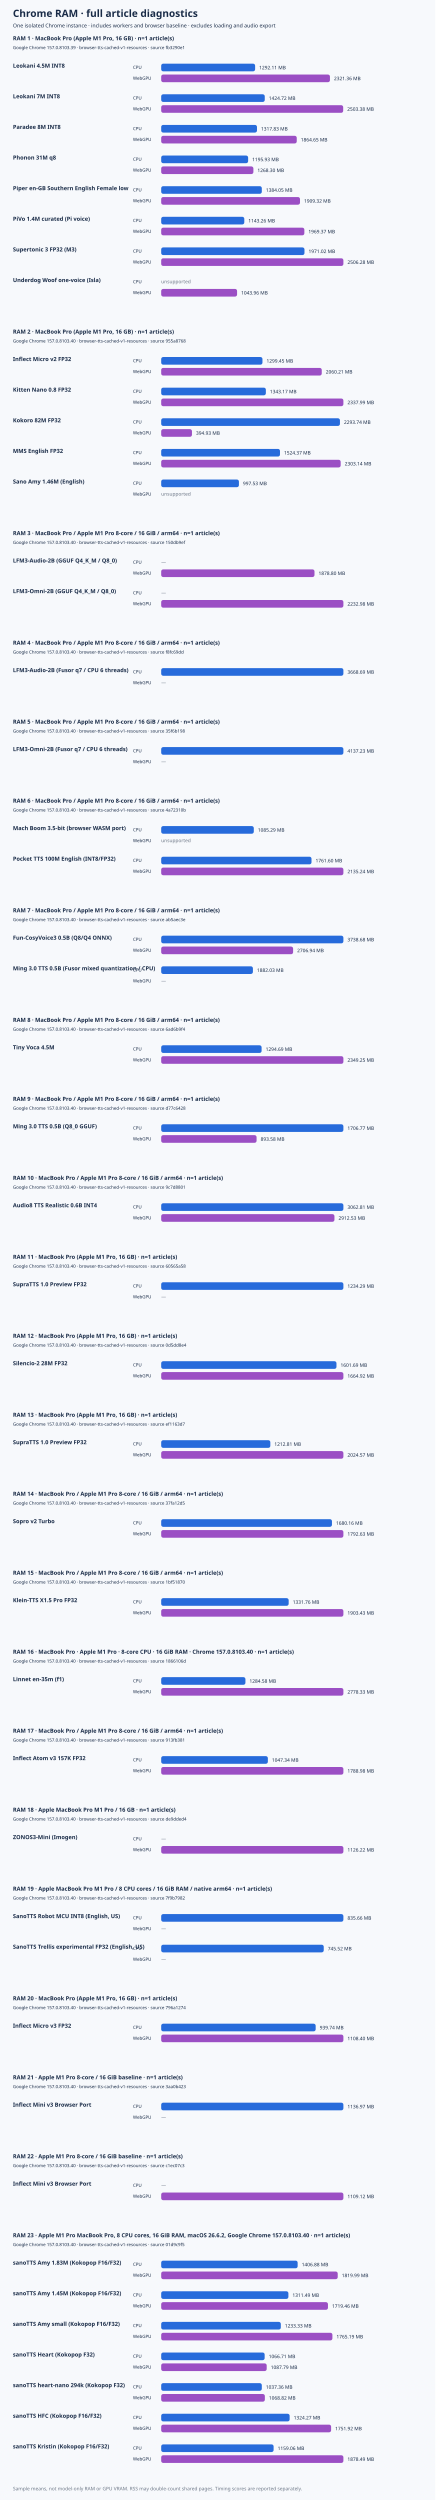
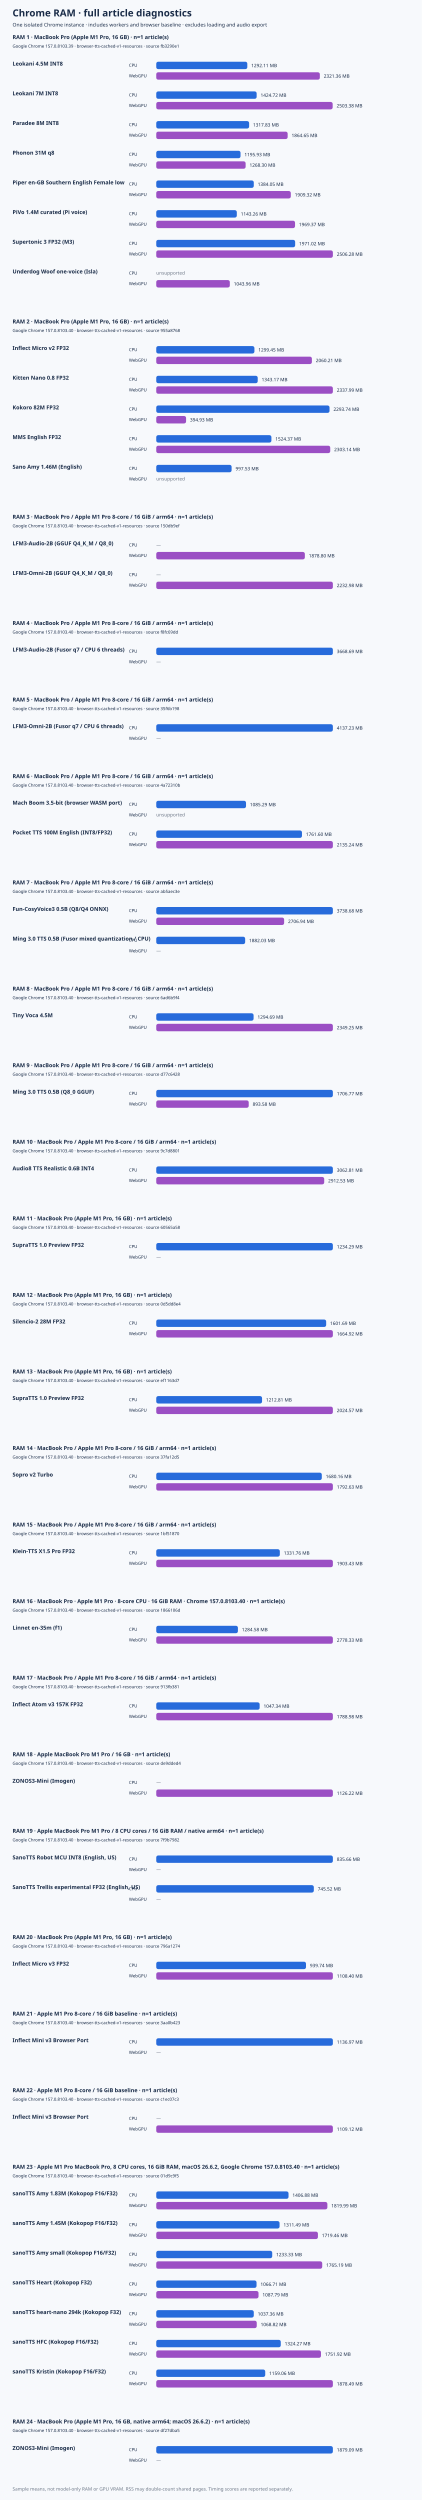
- <svg xmlns="http://www.w3.org/2000/svg" width="1080" height="6204" viewBox="0 0 1080 6204" role="img" aria-labelledby="title desc">
+ <svg xmlns="http://www.w3.org/2000/svg" width="1080" height="6400" viewBox="0 0 1080 6400" role="img" aria-labelledby="title desc">
  <rect width="100%" height="100%" fill="#f7f9fc" />
  <g font-family="system-ui,sans-serif" fill="#192b47">
    <text x="32" y="42" font-size="25" font-weight="700">Chrome RAM · full article diagnostics</text>
    <text x="32" y="68" font-size="13">One isolated Chrome instance · includes workers and browser baseline · excludes loading and audio export</text>
    <text x="32" y="100" font-size="14" font-weight="700">RAM 1 · MacBook Pro (Apple M1 Pro, 16 GB) · n=1 article(s)</text>
    <text x="32" y="122" font-size="11">Google Chrome 157.0.8103.39 · browser-tts-cached-v1-resources · source fb3290e1</text>
    <text x="32" y="168" font-size="14" font-weight="600">Leokani 4.5M INT8</text>
    <text x="330" y="171" font-size="11">CPU</text>
    <rect x="400" y="158" width="233.12" height="19" rx="5" fill="#276bdb" />
    <text x="643.12" y="172" font-size="12">1292.11 MB</text>
    <text x="330" y="198" font-size="11">WebGPU</text>
    <rect x="400" y="185" width="418.81" height="19" rx="5" fill="#9b4fc4" />
    <text x="828.81" y="199" font-size="12">2321.36 MB</text>
    <text x="32" y="244" font-size="14" font-weight="600">Leokani 7M INT8</text>
    <text x="330" y="247" font-size="11">CPU</text>
    <rect x="400" y="234" width="257.04" height="19" rx="5" fill="#276bdb" />
    <text x="667.04" y="248" font-size="12">1424.72 MB</text>
    <text x="330" y="274" font-size="11">WebGPU</text>
    <rect x="400" y="261" width="451.65" height="19" rx="5" fill="#9b4fc4" />
    <text x="861.65" y="275" font-size="12">2503.38 MB</text>
    <text x="32" y="320" font-size="14" font-weight="600">Paradee 8M INT8</text>
    <text x="330" y="323" font-size="11">CPU</text>
    <rect x="400" y="310" width="237.76" height="19" rx="5" fill="#276bdb" />
    <text x="647.76" y="324" font-size="12">1317.83 MB</text>
    <text x="330" y="350" font-size="11">WebGPU</text>
    <rect x="400" y="337" width="336.41" height="19" rx="5" fill="#9b4fc4" />
    <text x="746.41" y="351" font-size="12">1864.65 MB</text>
    <text x="32" y="396" font-size="14" font-weight="600">Phonon 31M q8</text>
    <text x="330" y="399" font-size="11">CPU</text>
    <rect x="400" y="386" width="215.77" height="19" rx="5" fill="#276bdb" />
    <text x="625.77" y="400" font-size="12">1195.93 MB</text>
    <text x="330" y="426" font-size="11">WebGPU</text>
    <rect x="400" y="413" width="228.82" height="19" rx="5" fill="#9b4fc4" />
    <text x="638.82" y="427" font-size="12">1268.30 MB</text>
    <text x="32" y="472" font-size="14" font-weight="600">Piper en-GB Southern English Female low</text>
    <text x="330" y="475" font-size="11">CPU</text>
    <rect x="400" y="462" width="249.71" height="19" rx="5" fill="#276bdb" />
    <text x="659.71" y="476" font-size="12">1384.05 MB</text>
    <text x="330" y="502" font-size="11">WebGPU</text>
    <rect x="400" y="489" width="344.47" height="19" rx="5" fill="#9b4fc4" />
    <text x="754.47" y="503" font-size="12">1909.32 MB</text>
    <text x="32" y="548" font-size="14" font-weight="600">PiVo 1.4M curated (Pi voice)</text>
    <text x="330" y="551" font-size="11">CPU</text>
    <rect x="400" y="538" width="206.26" height="19" rx="5" fill="#276bdb" />
    <text x="616.26" y="552" font-size="12">1143.26 MB</text>
    <text x="330" y="578" font-size="11">WebGPU</text>
    <rect x="400" y="565" width="355.31" height="19" rx="5" fill="#9b4fc4" />
    <text x="765.31" y="579" font-size="12">1969.37 MB</text>
    <text x="32" y="624" font-size="14" font-weight="600">Supertonic 3 FP32 (M3)</text>
    <text x="330" y="627" font-size="11">CPU</text>
    <rect x="400" y="614" width="355.60" height="19" rx="5" fill="#276bdb" />
    <text x="765.60" y="628" font-size="12">1971.02 MB</text>
    <text x="330" y="654" font-size="11">WebGPU</text>
    <rect x="400" y="641" width="452.17" height="19" rx="5" fill="#9b4fc4" />
    <text x="862.17" y="655" font-size="12">2506.28 MB</text>
    <text x="32" y="700" font-size="14" font-weight="600">Underdog Woof one-voice (Isla)</text>
    <text x="330" y="703" font-size="11">CPU</text>
    <text x="400" y="703" font-size="12" fill="#6c7686">unsupported</text>
    <text x="330" y="730" font-size="11">WebGPU</text>
    <rect x="400" y="717" width="188.35" height="19" rx="5" fill="#9b4fc4" />
    <text x="598.35" y="731" font-size="12">1043.96 MB</text>
    <text x="32" y="828" font-size="14" font-weight="700">RAM 2 · MacBook Pro (Apple M1 Pro, 16 GB) · n=1 article(s)</text>
    <text x="32" y="850" font-size="11">Google Chrome 157.0.8103.40 · browser-tts-cached-v1-resources · source 955a8768</text>
    <text x="32" y="896" font-size="14" font-weight="600">Inflect Micro v2 FP32</text>
    <text x="330" y="899" font-size="11">CPU</text>
    <rect x="400" y="886" width="251.32" height="19" rx="5" fill="#276bdb" />
    <text x="661.32" y="900" font-size="12">1299.45 MB</text>
    <text x="330" y="926" font-size="11">WebGPU</text>
    <rect x="400" y="913" width="398.45" height="19" rx="5" fill="#9b4fc4" />
    <text x="808.45" y="927" font-size="12">2060.21 MB</text>
    <text x="32" y="972" font-size="14" font-weight="600">Kitten Nano 0.8 FP32</text>
    <text x="330" y="975" font-size="11">CPU</text>
    <rect x="400" y="962" width="259.77" height="19" rx="5" fill="#276bdb" />
    <text x="669.77" y="976" font-size="12">1343.17 MB</text>
    <text x="330" y="1002" font-size="11">WebGPU</text>
    <rect x="400" y="989" width="452.17" height="19" rx="5" fill="#9b4fc4" />
    <text x="862.17" y="1003" font-size="12">2337.99 MB</text>
    <text x="32" y="1048" font-size="14" font-weight="600">Kokoro 82M FP32</text>
    <text x="330" y="1051" font-size="11">CPU</text>
    <rect x="400" y="1038" width="443.61" height="19" rx="5" fill="#276bdb" />
    <text x="853.61" y="1052" font-size="12">2293.74 MB</text>
    <text x="330" y="1078" font-size="11">WebGPU</text>
    <rect x="400" y="1065" width="76.38" height="19" rx="5" fill="#9b4fc4" />
    <text x="486.38" y="1079" font-size="12">394.93 MB</text>
    <text x="32" y="1124" font-size="14" font-weight="600">MMS English FP32</text>
    <text x="330" y="1127" font-size="11">CPU</text>
    <rect x="400" y="1114" width="294.82" height="19" rx="5" fill="#276bdb" />
    <text x="704.82" y="1128" font-size="12">1524.37 MB</text>
    <text x="330" y="1154" font-size="11">WebGPU</text>
    <rect x="400" y="1141" width="445.43" height="19" rx="5" fill="#9b4fc4" />
    <text x="855.43" y="1155" font-size="12">2303.14 MB</text>
    <text x="32" y="1200" font-size="14" font-weight="600">Sano Amy 1.46M (English)</text>
    <text x="330" y="1203" font-size="11">CPU</text>
    <rect x="400" y="1190" width="192.92" height="19" rx="5" fill="#276bdb" />
    <text x="602.92" y="1204" font-size="12">997.53 MB</text>
    <text x="330" y="1230" font-size="11">WebGPU</text>
    <text x="400" y="1230" font-size="12" fill="#6c7686">unsupported</text>
    <text x="32" y="1328" font-size="14" font-weight="700">RAM 3 · MacBook Pro / Apple M1 Pro 8-core / 16 GiB / arm64 · n=1 article(s)</text>
    <text x="32" y="1350" font-size="11">Google Chrome 157.0.8103.40 · browser-tts-cached-v1-resources · source 150db9ef</text>
    <text x="32" y="1396" font-size="14" font-weight="600">LFM3-Audio-2B (GGUF Q4_K_M / Q8_0)</text>
    <text x="330" y="1399" font-size="11">CPU</text>
    <text x="400" y="1399" font-size="12" fill="#6c7686">—</text>
    <text x="330" y="1426" font-size="11">WebGPU</text>
    <rect x="400" y="1413" width="380.45" height="19" rx="5" fill="#9b4fc4" />
    <text x="790.45" y="1427" font-size="12">1878.80 MB</text>
    <text x="32" y="1472" font-size="14" font-weight="600">LFM3-Omni-2B (GGUF Q4_K_M / Q8_0)</text>
    <text x="330" y="1475" font-size="11">CPU</text>
    <text x="400" y="1475" font-size="12" fill="#6c7686">—</text>
    <text x="330" y="1502" font-size="11">WebGPU</text>
    <rect x="400" y="1489" width="452.17" height="19" rx="5" fill="#9b4fc4" />
    <text x="862.17" y="1503" font-size="12">2232.98 MB</text>
    <text x="32" y="1600" font-size="14" font-weight="700">RAM 4 · MacBook Pro / Apple M1 Pro 8-core / 16 GiB / arm64 · n=1 article(s)</text>
    <text x="32" y="1622" font-size="11">Google Chrome 157.0.8103.40 · browser-tts-cached-v1-resources · source f8fc69dd</text>
    <text x="32" y="1668" font-size="14" font-weight="600">LFM3-Audio-2B (Fusor q7 / CPU 6 threads)</text>
    <text x="330" y="1671" font-size="11">CPU</text>
    <rect x="400" y="1658" width="452.17" height="19" rx="5" fill="#276bdb" />
    <text x="862.17" y="1672" font-size="12">3668.69 MB</text>
    <text x="330" y="1698" font-size="11">WebGPU</text>
    <text x="400" y="1698" font-size="12" fill="#6c7686">—</text>
    <text x="32" y="1796" font-size="14" font-weight="700">RAM 5 · MacBook Pro / Apple M1 Pro 8-core / 16 GiB / arm64 · n=1 article(s)</text>
    <text x="32" y="1818" font-size="11">Google Chrome 157.0.8103.40 · browser-tts-cached-v1-resources · source 35f6b198</text>
    <text x="32" y="1864" font-size="14" font-weight="600">LFM3-Omni-2B (Fusor q7 / CPU 6 threads)</text>
    <text x="330" y="1867" font-size="11">CPU</text>
    <rect x="400" y="1854" width="452.17" height="19" rx="5" fill="#276bdb" />
    <text x="862.17" y="1868" font-size="12">4137.23 MB</text>
    <text x="330" y="1894" font-size="11">WebGPU</text>
    <text x="400" y="1894" font-size="12" fill="#6c7686">—</text>
    <text x="32" y="1992" font-size="14" font-weight="700">RAM 6 · MacBook Pro / Apple M1 Pro 8-core / 16 GiB / arm64 · n=1 article(s)</text>
    <text x="32" y="2014" font-size="11">Google Chrome 157.0.8103.40 · browser-tts-cached-v1-resources · source 4a72310b</text>
    <text x="32" y="2060" font-size="14" font-weight="600">Mach Boom 3.5-bit (browser WASM port)</text>
    <text x="330" y="2063" font-size="11">CPU</text>
    <rect x="400" y="2050" width="229.83" height="19" rx="5" fill="#276bdb" />
    <text x="639.83" y="2064" font-size="12">1085.29 MB</text>
    <text x="330" y="2090" font-size="11">WebGPU</text>
    <text x="400" y="2090" font-size="12" fill="#6c7686">unsupported</text>
    <text x="32" y="2136" font-size="14" font-weight="600">Pocket TTS 100M English (INT8/FP32)</text>
    <text x="330" y="2139" font-size="11">CPU</text>
    <rect x="400" y="2126" width="373.05" height="19" rx="5" fill="#276bdb" />
    <text x="783.05" y="2140" font-size="12">1761.60 MB</text>
    <text x="330" y="2166" font-size="11">WebGPU</text>
    <rect x="400" y="2153" width="452.17" height="19" rx="5" fill="#9b4fc4" />
    <text x="862.17" y="2167" font-size="12">2135.24 MB</text>
    <text x="32" y="2264" font-size="14" font-weight="700">RAM 7 · MacBook Pro / Apple M1 Pro 8-core / 16 GiB / arm64 · n=1 article(s)</text>
    <text x="32" y="2286" font-size="11">Google Chrome 157.0.8103.40 · browser-tts-cached-v1-resources · source ab5aec3e</text>
    <text x="32" y="2332" font-size="14" font-weight="600">Fun-CosyVoice3 0.5B (Q8/Q4 ONNX)</text>
    <text x="330" y="2335" font-size="11">CPU</text>
    <rect x="400" y="2322" width="452.17" height="19" rx="5" fill="#276bdb" />
    <text x="862.17" y="2336" font-size="12">3738.68 MB</text>
    <text x="330" y="2362" font-size="11">WebGPU</text>
    <rect x="400" y="2349" width="327.39" height="19" rx="5" fill="#9b4fc4" />
    <text x="737.39" y="2363" font-size="12">2706.94 MB</text>
    <text x="32" y="2408" font-size="14" font-weight="600">Ming 3.0 TTS 0.5B (Fusor mixed quantization / CPU)</text>
    <text x="330" y="2411" font-size="11">CPU</text>
    <rect x="400" y="2398" width="227.62" height="19" rx="5" fill="#276bdb" />
    <text x="637.62" y="2412" font-size="12">1882.03 MB</text>
    <text x="330" y="2438" font-size="11">WebGPU</text>
    <text x="400" y="2438" font-size="12" fill="#6c7686">—</text>
    <text x="32" y="2536" font-size="14" font-weight="700">RAM 8 · MacBook Pro / Apple M1 Pro 8-core / 16 GiB / arm64 · n=1 article(s)</text>
    <text x="32" y="2558" font-size="11">Google Chrome 157.0.8103.40 · browser-tts-cached-v1-resources · source 6ad6b9f4</text>
    <text x="32" y="2604" font-size="14" font-weight="600">Tiny Voca 4.5M</text>
    <text x="330" y="2607" font-size="11">CPU</text>
    <rect x="400" y="2594" width="249.20" height="19" rx="5" fill="#276bdb" />
    <text x="659.20" y="2608" font-size="12">1294.69 MB</text>
    <text x="330" y="2634" font-size="11">WebGPU</text>
    <rect x="400" y="2621" width="452.17" height="19" rx="5" fill="#9b4fc4" />
    <text x="862.17" y="2635" font-size="12">2349.25 MB</text>
    <text x="32" y="2732" font-size="14" font-weight="700">RAM 9 · MacBook Pro / Apple M1 Pro 8-core / 16 GiB / arm64 · n=1 article(s)</text>
    <text x="32" y="2754" font-size="11">Google Chrome 157.0.8103.40 · browser-tts-cached-v1-resources · source d77c6428</text>
    <text x="32" y="2800" font-size="14" font-weight="600">Ming 3.0 TTS 0.5B (Q8_0 GGUF)</text>
    <text x="330" y="2803" font-size="11">CPU</text>
    <rect x="400" y="2790" width="452.17" height="19" rx="5" fill="#276bdb" />
    <text x="862.17" y="2804" font-size="12">1706.77 MB</text>
    <text x="330" y="2830" font-size="11">WebGPU</text>
    <rect x="400" y="2817" width="236.74" height="19" rx="5" fill="#9b4fc4" />
    <text x="646.74" y="2831" font-size="12">893.58 MB</text>
    <text x="32" y="2928" font-size="14" font-weight="700">RAM 10 · MacBook Pro / Apple M1 Pro 8-core / 16 GiB / arm64 · n=1 article(s)</text>
    <text x="32" y="2950" font-size="11">Google Chrome 157.0.8103.40 · browser-tts-cached-v1-resources · source 9c7d8801</text>
    <text x="32" y="2996" font-size="14" font-weight="600">Audio8 TTS Realistic 0.6B INT4</text>
    <text x="330" y="2999" font-size="11">CPU</text>
    <rect x="400" y="2986" width="452.17" height="19" rx="5" fill="#276bdb" />
    <text x="862.17" y="3000" font-size="12">3062.81 MB</text>
    <text x="330" y="3026" font-size="11">WebGPU</text>
    <rect x="400" y="3013" width="429.99" height="19" rx="5" fill="#9b4fc4" />
    <text x="839.99" y="3027" font-size="12">2912.53 MB</text>
    <text x="32" y="3124" font-size="14" font-weight="700">RAM 11 · MacBook Pro (Apple M1 Pro, 16 GB) · n=1 article(s)</text>
    <text x="32" y="3146" font-size="11">Google Chrome 157.0.8103.40 · browser-tts-cached-v1-resources · source 60565a58</text>
    <text x="32" y="3192" font-size="14" font-weight="600">SupraTTS 1.0 Preview FP32</text>
    <text x="330" y="3195" font-size="11">CPU</text>
    <rect x="400" y="3182" width="452.17" height="19" rx="5" fill="#276bdb" />
    <text x="862.17" y="3196" font-size="12">1234.29 MB</text>
    <text x="330" y="3222" font-size="11">WebGPU</text>
    <text x="400" y="3222" font-size="12" fill="#6c7686">—</text>
    <text x="32" y="3320" font-size="14" font-weight="700">RAM 12 · MacBook Pro (Apple M1 Pro, 16 GB) · n=1 article(s)</text>
    <text x="32" y="3342" font-size="11">Google Chrome 157.0.8103.40 · browser-tts-cached-v1-resources · source 0d5dd8e4</text>
    <text x="32" y="3388" font-size="14" font-weight="600">Silencio-2 28M FP32</text>
    <text x="330" y="3391" font-size="11">CPU</text>
    <rect x="400" y="3378" width="435.00" height="19" rx="5" fill="#276bdb" />
    <text x="845.00" y="3392" font-size="12">1601.69 MB</text>
    <text x="330" y="3418" font-size="11">WebGPU</text>
    <rect x="400" y="3405" width="452.17" height="19" rx="5" fill="#9b4fc4" />
    <text x="862.17" y="3419" font-size="12">1664.92 MB</text>
    <text x="32" y="3516" font-size="14" font-weight="700">RAM 13 · MacBook Pro (Apple M1 Pro, 16 GB) · n=1 article(s)</text>
    <text x="32" y="3538" font-size="11">Google Chrome 157.0.8103.40 · browser-tts-cached-v1-resources · source ef1163d7</text>
    <text x="32" y="3584" font-size="14" font-weight="600">SupraTTS 1.0 Preview FP32</text>
    <text x="330" y="3587" font-size="11">CPU</text>
    <rect x="400" y="3574" width="270.87" height="19" rx="5" fill="#276bdb" />
    <text x="680.87" y="3588" font-size="12">1212.81 MB</text>
    <text x="330" y="3614" font-size="11">WebGPU</text>
    <rect x="400" y="3601" width="452.17" height="19" rx="5" fill="#9b4fc4" />
    <text x="862.17" y="3615" font-size="12">2024.57 MB</text>
    <text x="32" y="3712" font-size="14" font-weight="700">RAM 14 · MacBook Pro / Apple M1 Pro 8-core / 16 GiB / arm64 · n=1 article(s)</text>
    <text x="32" y="3734" font-size="11">Google Chrome 157.0.8103.40 · browser-tts-cached-v1-resources · source 37fa12d5</text>
    <text x="32" y="3780" font-size="14" font-weight="600">Sopro v2 Turbo</text>
    <text x="330" y="3783" font-size="11">CPU</text>
    <rect x="400" y="3770" width="423.80" height="19" rx="5" fill="#276bdb" />
    <text x="833.80" y="3784" font-size="12">1680.16 MB</text>
    <text x="330" y="3810" font-size="11">WebGPU</text>
    <rect x="400" y="3797" width="452.17" height="19" rx="5" fill="#9b4fc4" />
    <text x="862.17" y="3811" font-size="12">1792.63 MB</text>
    <text x="32" y="3908" font-size="14" font-weight="700">RAM 15 · MacBook Pro / Apple M1 Pro 8-core / 16 GiB / arm64 · n=1 article(s)</text>
    <text x="32" y="3930" font-size="11">Google Chrome 157.0.8103.40 · browser-tts-cached-v1-resources · source 1bf51870</text>
    <text x="32" y="3976" font-size="14" font-weight="600">Klein-TTS X1.5 Pro FP32</text>
    <text x="330" y="3979" font-size="11">CPU</text>
    <rect x="400" y="3966" width="316.37" height="19" rx="5" fill="#276bdb" />
    <text x="726.37" y="3980" font-size="12">1331.76 MB</text>
    <text x="330" y="4006" font-size="11">WebGPU</text>
    <rect x="400" y="3993" width="452.17" height="19" rx="5" fill="#9b4fc4" />
    <text x="862.17" y="4007" font-size="12">1903.43 MB</text>
    <text x="32" y="4104" font-size="14" font-weight="700">RAM 16 · MacBook Pro · Apple M1 Pro · 8-core CPU · 16 GiB RAM · Chrome 157.0.8103.40 · n=1 article(s)</text>
    <text x="32" y="4126" font-size="11">Google Chrome 157.0.8103.40 · browser-tts-cached-v1-resources · source 1866106d</text>
    <text x="32" y="4172" font-size="14" font-weight="600">Linnet en-35m (f1)</text>
    <text x="330" y="4175" font-size="11">CPU</text>
    <rect x="400" y="4162" width="209.07" height="19" rx="5" fill="#276bdb" />
    <text x="619.07" y="4176" font-size="12">1284.58 MB</text>
    <text x="330" y="4202" font-size="11">WebGPU</text>
    <rect x="400" y="4189" width="452.17" height="19" rx="5" fill="#9b4fc4" />
    <text x="862.17" y="4203" font-size="12">2778.33 MB</text>
    <text x="32" y="4300" font-size="14" font-weight="700">RAM 17 · MacBook Pro / Apple M1 Pro 8-core / 16 GiB / arm64 · n=1 article(s)</text>
    <text x="32" y="4322" font-size="11">Google Chrome 157.0.8103.40 · browser-tts-cached-v1-resources · source 913fb381</text>
    <text x="32" y="4368" font-size="14" font-weight="600">Inflect Atom v3 157K FP32</text>
    <text x="330" y="4371" font-size="11">CPU</text>
    <rect x="400" y="4358" width="264.72" height="19" rx="5" fill="#276bdb" />
    <text x="674.72" y="4372" font-size="12">1047.34 MB</text>
    <text x="330" y="4398" font-size="11">WebGPU</text>
    <rect x="400" y="4385" width="452.17" height="19" rx="5" fill="#9b4fc4" />
    <text x="862.17" y="4399" font-size="12">1788.98 MB</text>
    <text x="32" y="4496" font-size="14" font-weight="700">RAM 18 · Apple MacBook Pro M1 Pro / 16 GB · n=1 article(s)</text>
    <text x="32" y="4518" font-size="11">Google Chrome 157.0.8103.40 · browser-tts-cached-v1-resources · source de9dded4</text>
    <text x="32" y="4564" font-size="14" font-weight="600">ZONOS3-Mini (Imogen)</text>
    <text x="330" y="4567" font-size="11">CPU</text>
    <text x="400" y="4567" font-size="12" fill="#6c7686">—</text>
    <text x="330" y="4594" font-size="11">WebGPU</text>
    <rect x="400" y="4581" width="452.17" height="19" rx="5" fill="#9b4fc4" />
    <text x="862.17" y="4595" font-size="12">1126.22 MB</text>
    <text x="32" y="4692" font-size="14" font-weight="700">RAM 19 · Apple MacBook Pro M1 Pro / 8 CPU cores / 16 GiB RAM / native arm64 · n=1 article(s)</text>
    <text x="32" y="4714" font-size="11">Google Chrome 157.0.8103.40 · browser-tts-cached-v1-resources · source 7f9b7982</text>
    <text x="32" y="4760" font-size="14" font-weight="600">SanoTTS Robot MCU INT8 (English, US)</text>
    <text x="330" y="4763" font-size="11">CPU</text>
    <rect x="400" y="4750" width="452.17" height="19" rx="5" fill="#276bdb" />
    <text x="862.17" y="4764" font-size="12">835.66 MB</text>
    <text x="330" y="4790" font-size="11">WebGPU</text>
    <text x="400" y="4790" font-size="12" fill="#6c7686">—</text>
    <text x="32" y="4836" font-size="14" font-weight="600">SanoTTS Trellis experimental FP32 (English, US)</text>
    <text x="330" y="4839" font-size="11">CPU</text>
    <rect x="400" y="4826" width="403.40" height="19" rx="5" fill="#276bdb" />
    <text x="813.40" y="4840" font-size="12">745.52 MB</text>
    <text x="330" y="4866" font-size="11">WebGPU</text>
    <text x="400" y="4866" font-size="12" fill="#6c7686">—</text>
    <text x="32" y="4964" font-size="14" font-weight="700">RAM 20 · MacBook Pro (Apple M1 Pro, 16 GB) · n=1 article(s)</text>
    <text x="32" y="4986" font-size="11">Google Chrome 157.0.8103.40 · browser-tts-cached-v1-resources · source 796a1274</text>
    <text x="32" y="5032" font-size="14" font-weight="600">Inflect Micro v3 FP32</text>
    <text x="330" y="5035" font-size="11">CPU</text>
    <rect x="400" y="5022" width="383.37" height="19" rx="5" fill="#276bdb" />
    <text x="793.37" y="5036" font-size="12">939.74 MB</text>
    <text x="330" y="5062" font-size="11">WebGPU</text>
    <rect x="400" y="5049" width="452.17" height="19" rx="5" fill="#9b4fc4" />
    <text x="862.17" y="5063" font-size="12">1108.40 MB</text>
    <text x="32" y="5160" font-size="14" font-weight="700">RAM 21 · Apple M1 Pro 8-core / 16 GiB baseline · n=1 article(s)</text>
    <text x="32" y="5182" font-size="11">Google Chrome 157.0.8103.40 · browser-tts-cached-v1-resources · source 3aa0b423</text>
    <text x="32" y="5228" font-size="14" font-weight="600">Inflect Mini v3 Browser Port</text>
    <text x="330" y="5231" font-size="11">CPU</text>
    <rect x="400" y="5218" width="452.17" height="19" rx="5" fill="#276bdb" />
    <text x="862.17" y="5232" font-size="12">1136.97 MB</text>
    <text x="330" y="5258" font-size="11">WebGPU</text>
    <text x="400" y="5258" font-size="12" fill="#6c7686">—</text>
    <text x="32" y="5356" font-size="14" font-weight="700">RAM 22 · Apple M1 Pro 8-core / 16 GiB baseline · n=1 article(s)</text>
    <text x="32" y="5378" font-size="11">Google Chrome 157.0.8103.40 · browser-tts-cached-v1-resources · source c1ec07c3</text>
    <text x="32" y="5424" font-size="14" font-weight="600">Inflect Mini v3 Browser Port</text>
    <text x="330" y="5427" font-size="11">CPU</text>
    <text x="400" y="5427" font-size="12" fill="#6c7686">—</text>
    <text x="330" y="5454" font-size="11">WebGPU</text>
    <rect x="400" y="5441" width="452.17" height="19" rx="5" fill="#9b4fc4" />
    <text x="862.17" y="5455" font-size="12">1109.12 MB</text>
    <text x="32" y="5552" font-size="14" font-weight="700">RAM 23 · Apple M1 Pro MacBook Pro, 8 CPU cores, 16 GiB RAM, macOS 26.6.2, Google Chrome 157.0.8103.40 · n=1 article(s)</text>
    <text x="32" y="5574" font-size="11">Google Chrome 157.0.8103.40 · browser-tts-cached-v1-resources · source 01d9c9f5</text>
    <text x="32" y="5620" font-size="14" font-weight="600">sanoTTS Amy 1.83M (Kokopop F16/F32)</text>
    <text x="330" y="5623" font-size="11">CPU</text>
    <rect x="400" y="5610" width="338.65" height="19" rx="5" fill="#276bdb" />
    <text x="748.65" y="5624" font-size="12">1406.88 MB</text>
    <text x="330" y="5650" font-size="11">WebGPU</text>
    <rect x="400" y="5637" width="438.09" height="19" rx="5" fill="#9b4fc4" />
    <text x="848.09" y="5651" font-size="12">1819.99 MB</text>
    <text x="32" y="5696" font-size="14" font-weight="600">sanoTTS Amy 1.45M (Kokopop F16/F32)</text>
    <text x="330" y="5699" font-size="11">CPU</text>
    <rect x="400" y="5686" width="315.69" height="19" rx="5" fill="#276bdb" />
    <text x="725.69" y="5700" font-size="12">1311.49 MB</text>
    <text x="330" y="5726" font-size="11">WebGPU</text>
    <rect x="400" y="5713" width="413.89" height="19" rx="5" fill="#9b4fc4" />
    <text x="823.89" y="5727" font-size="12">1719.46 MB</text>
    <text x="32" y="5772" font-size="14" font-weight="600">sanoTTS Amy small (Kokopop F16/F32)</text>
    <text x="330" y="5775" font-size="11">CPU</text>
    <rect x="400" y="5762" width="296.88" height="19" rx="5" fill="#276bdb" />
    <text x="706.88" y="5776" font-size="12">1233.33 MB</text>
    <text x="330" y="5802" font-size="11">WebGPU</text>
    <rect x="400" y="5789" width="424.90" height="19" rx="5" fill="#9b4fc4" />
    <text x="834.90" y="5803" font-size="12">1765.19 MB</text>
    <text x="32" y="5848" font-size="14" font-weight="600">sanoTTS Heart (Kokopop F32)</text>
    <text x="330" y="5851" font-size="11">CPU</text>
    <rect x="400" y="5838" width="256.77" height="19" rx="5" fill="#276bdb" />
    <text x="666.77" y="5852" font-size="12">1066.71 MB</text>
    <text x="330" y="5878" font-size="11">WebGPU</text>
    <rect x="400" y="5865" width="261.84" height="19" rx="5" fill="#9b4fc4" />
    <text x="671.84" y="5879" font-size="12">1087.79 MB</text>
    <text x="32" y="5924" font-size="14" font-weight="600">sanoTTS heart-nano 294k (Kokopop F32)</text>
    <text x="330" y="5927" font-size="11">CPU</text>
    <rect x="400" y="5914" width="249.70" height="19" rx="5" fill="#276bdb" />
    <text x="659.70" y="5928" font-size="12">1037.36 MB</text>
    <text x="330" y="5954" font-size="11">WebGPU</text>
    <rect x="400" y="5941" width="257.28" height="19" rx="5" fill="#9b4fc4" />
    <text x="667.28" y="5955" font-size="12">1068.82 MB</text>
    <text x="32" y="6000" font-size="14" font-weight="600">sanoTTS HFC (Kokopop F16/F32)</text>
    <text x="330" y="6003" font-size="11">CPU</text>
    <rect x="400" y="5990" width="318.77" height="19" rx="5" fill="#276bdb" />
    <text x="728.77" y="6004" font-size="12">1324.27 MB</text>
    <text x="330" y="6030" font-size="11">WebGPU</text>
    <rect x="400" y="6017" width="421.71" height="19" rx="5" fill="#9b4fc4" />
    <text x="831.71" y="6031" font-size="12">1751.92 MB</text>
    <text x="32" y="6076" font-size="14" font-weight="600">sanoTTS Kristin (Kokopop F16/F32)</text>
    <text x="330" y="6079" font-size="11">CPU</text>
    <rect x="400" y="6066" width="279.00" height="19" rx="5" fill="#276bdb" />
    <text x="689.00" y="6080" font-size="12">1159.06 MB</text>
    <text x="330" y="6106" font-size="11">WebGPU</text>
    <rect x="400" y="6093" width="452.17" height="19" rx="5" fill="#9b4fc4" />
    <text x="862.17" y="6107" font-size="12">1878.49 MB</text>
-     <text x="32" y="6180" font-size="12" fill="#6c7686">Sample means, not model-only RAM or GPU VRAM. RSS may double-count shared pages. Timing scores are reported separately.</text>
+     <text x="32" y="6204" font-size="14" font-weight="700">RAM 24 · MacBook Pro (Apple M1 Pro, 16 GB, native arm64; macOS 26.6.2) · n=1 article(s)</text>
+     <text x="32" y="6226" font-size="11">Google Chrome 157.0.8103.40 · browser-tts-cached-v1-resources · source df27dba5</text>
+     <text x="32" y="6272" font-size="14" font-weight="600">ZONOS3-Mini (Imogen)</text>
+     <text x="330" y="6275" font-size="11">CPU</text>
+     <rect x="400" y="6262" width="452.17" height="19" rx="5" fill="#276bdb" />
+     <text x="862.17" y="6276" font-size="12">1879.09 MB</text>
+     <text x="330" y="6302" font-size="11">WebGPU</text>
+     <text x="400" y="6302" font-size="12" fill="#6c7686">—</text>
+     <text x="32" y="6376" font-size="12" fill="#6c7686">Sample means, not model-only RAM or GPU VRAM. RSS may double-count shared pages. Timing scores are reported separately.</text>
  </g>
</svg>
